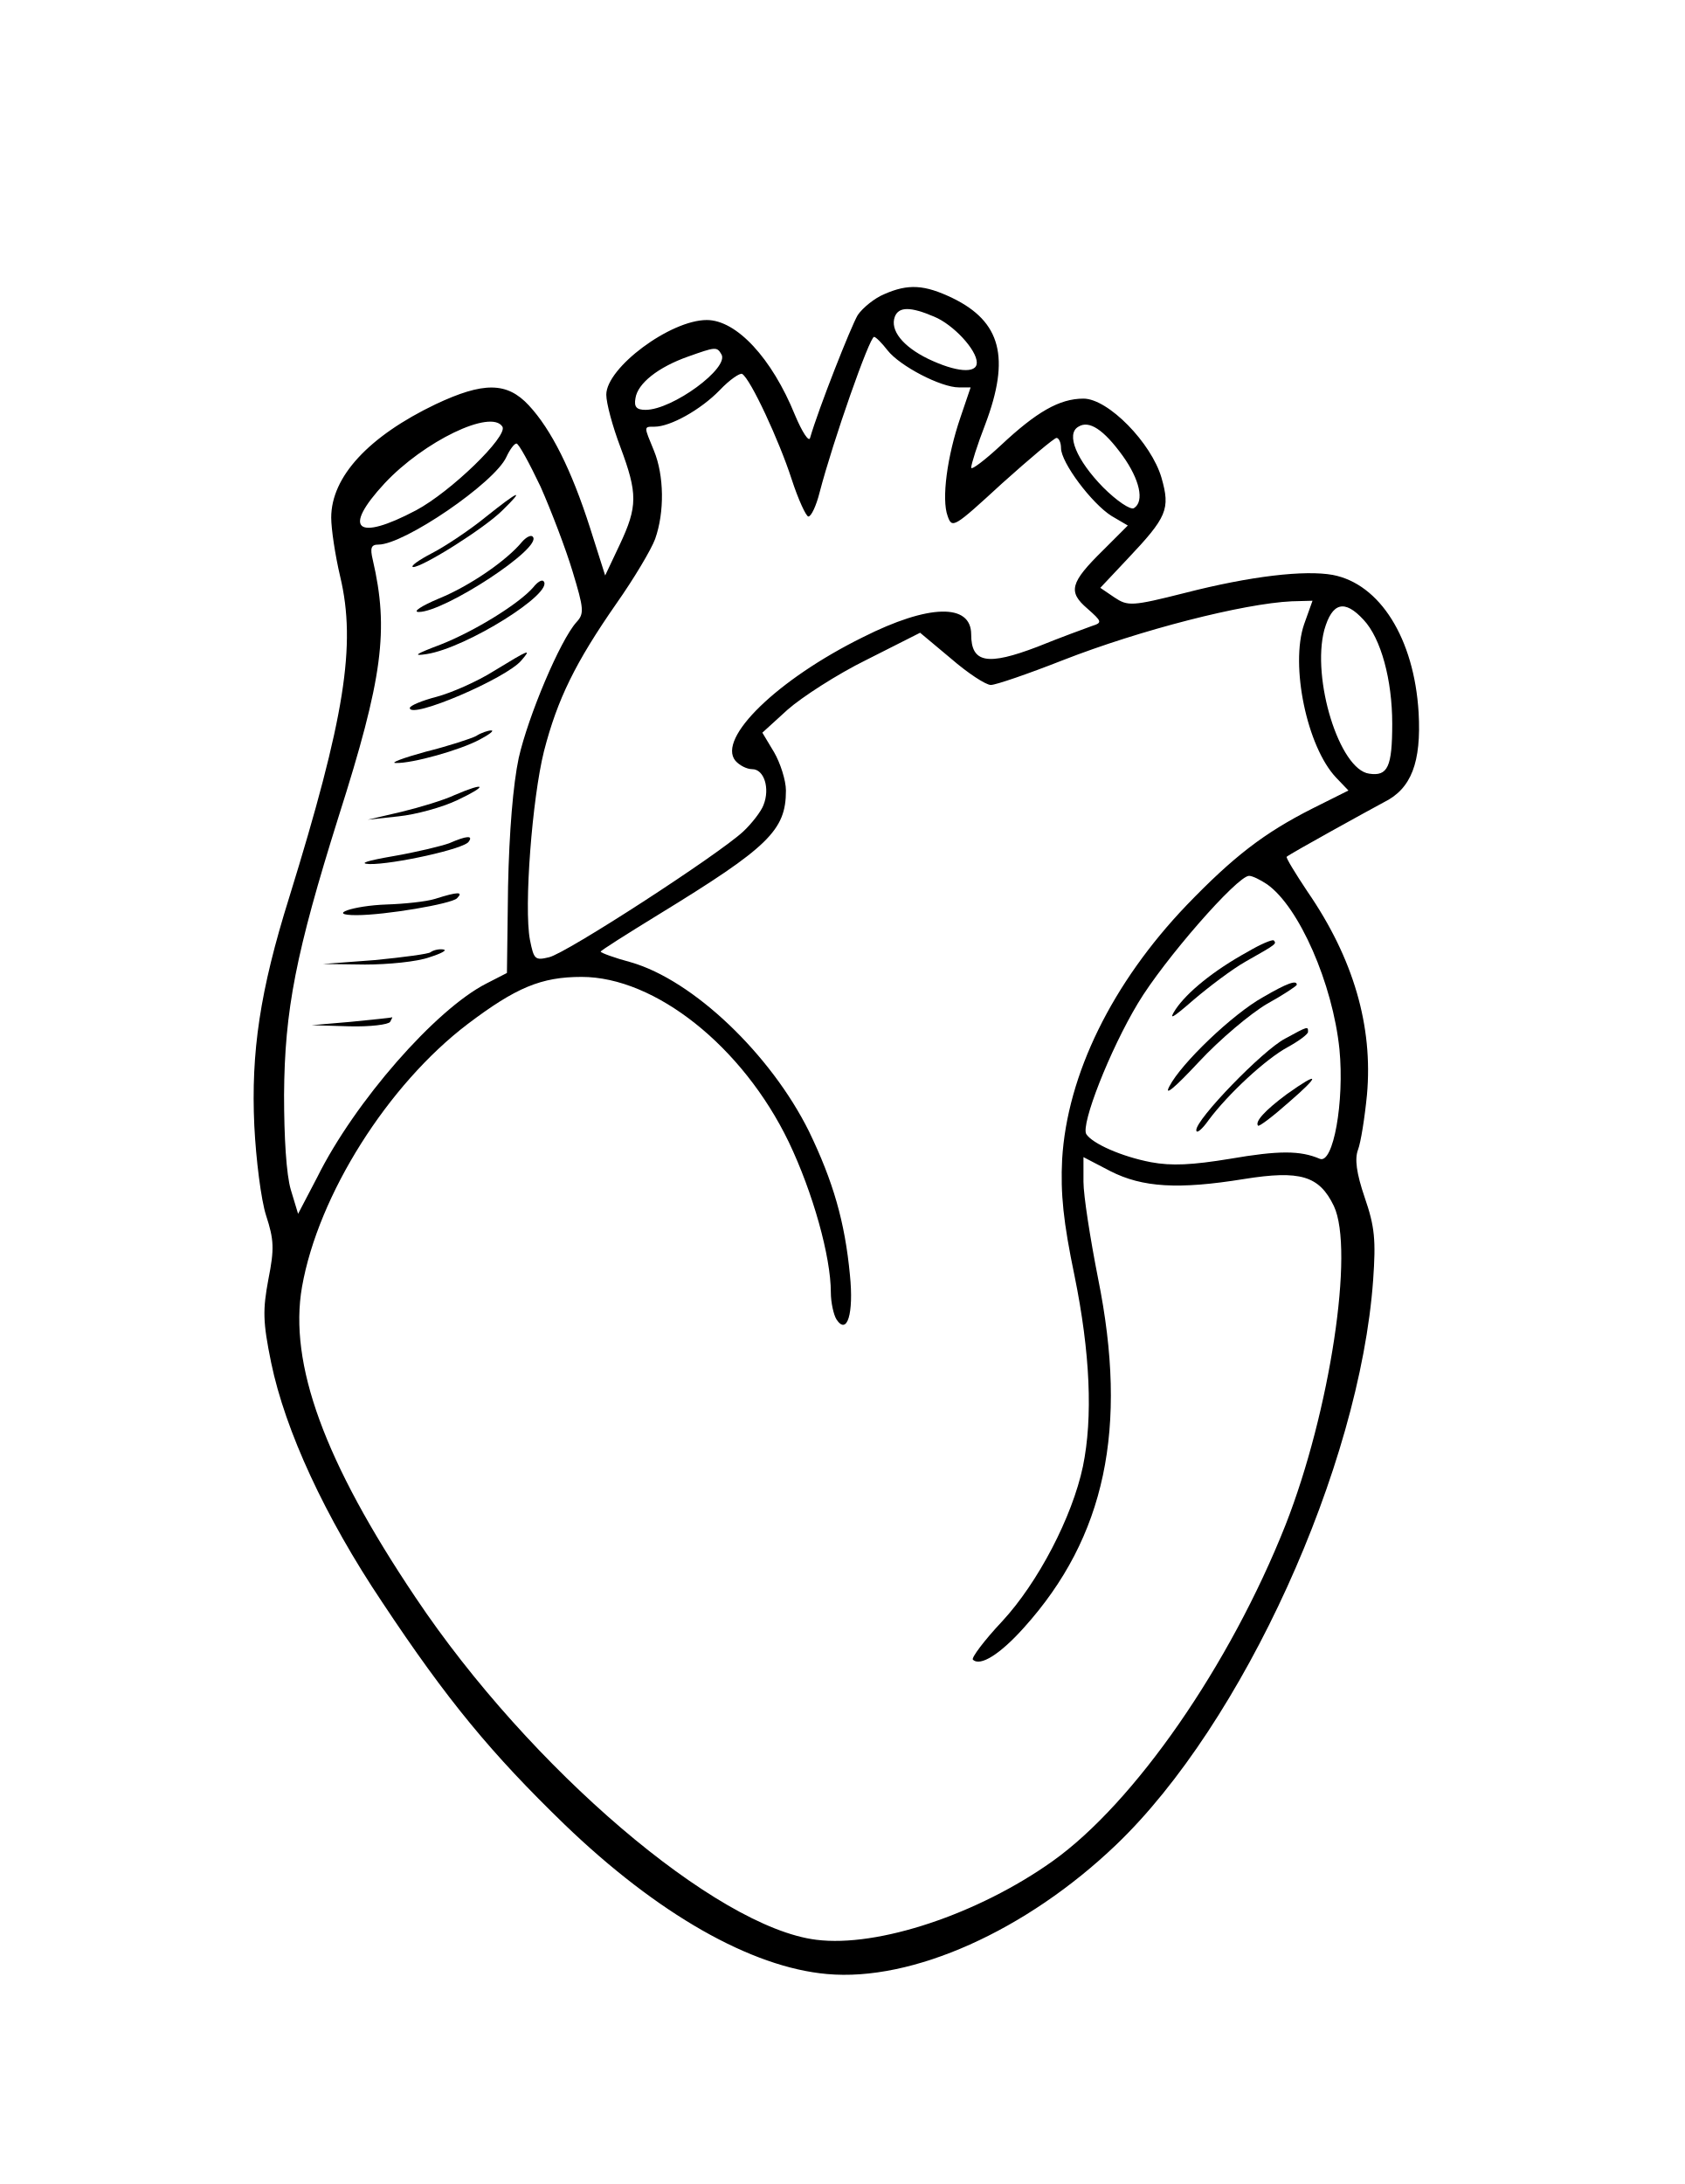
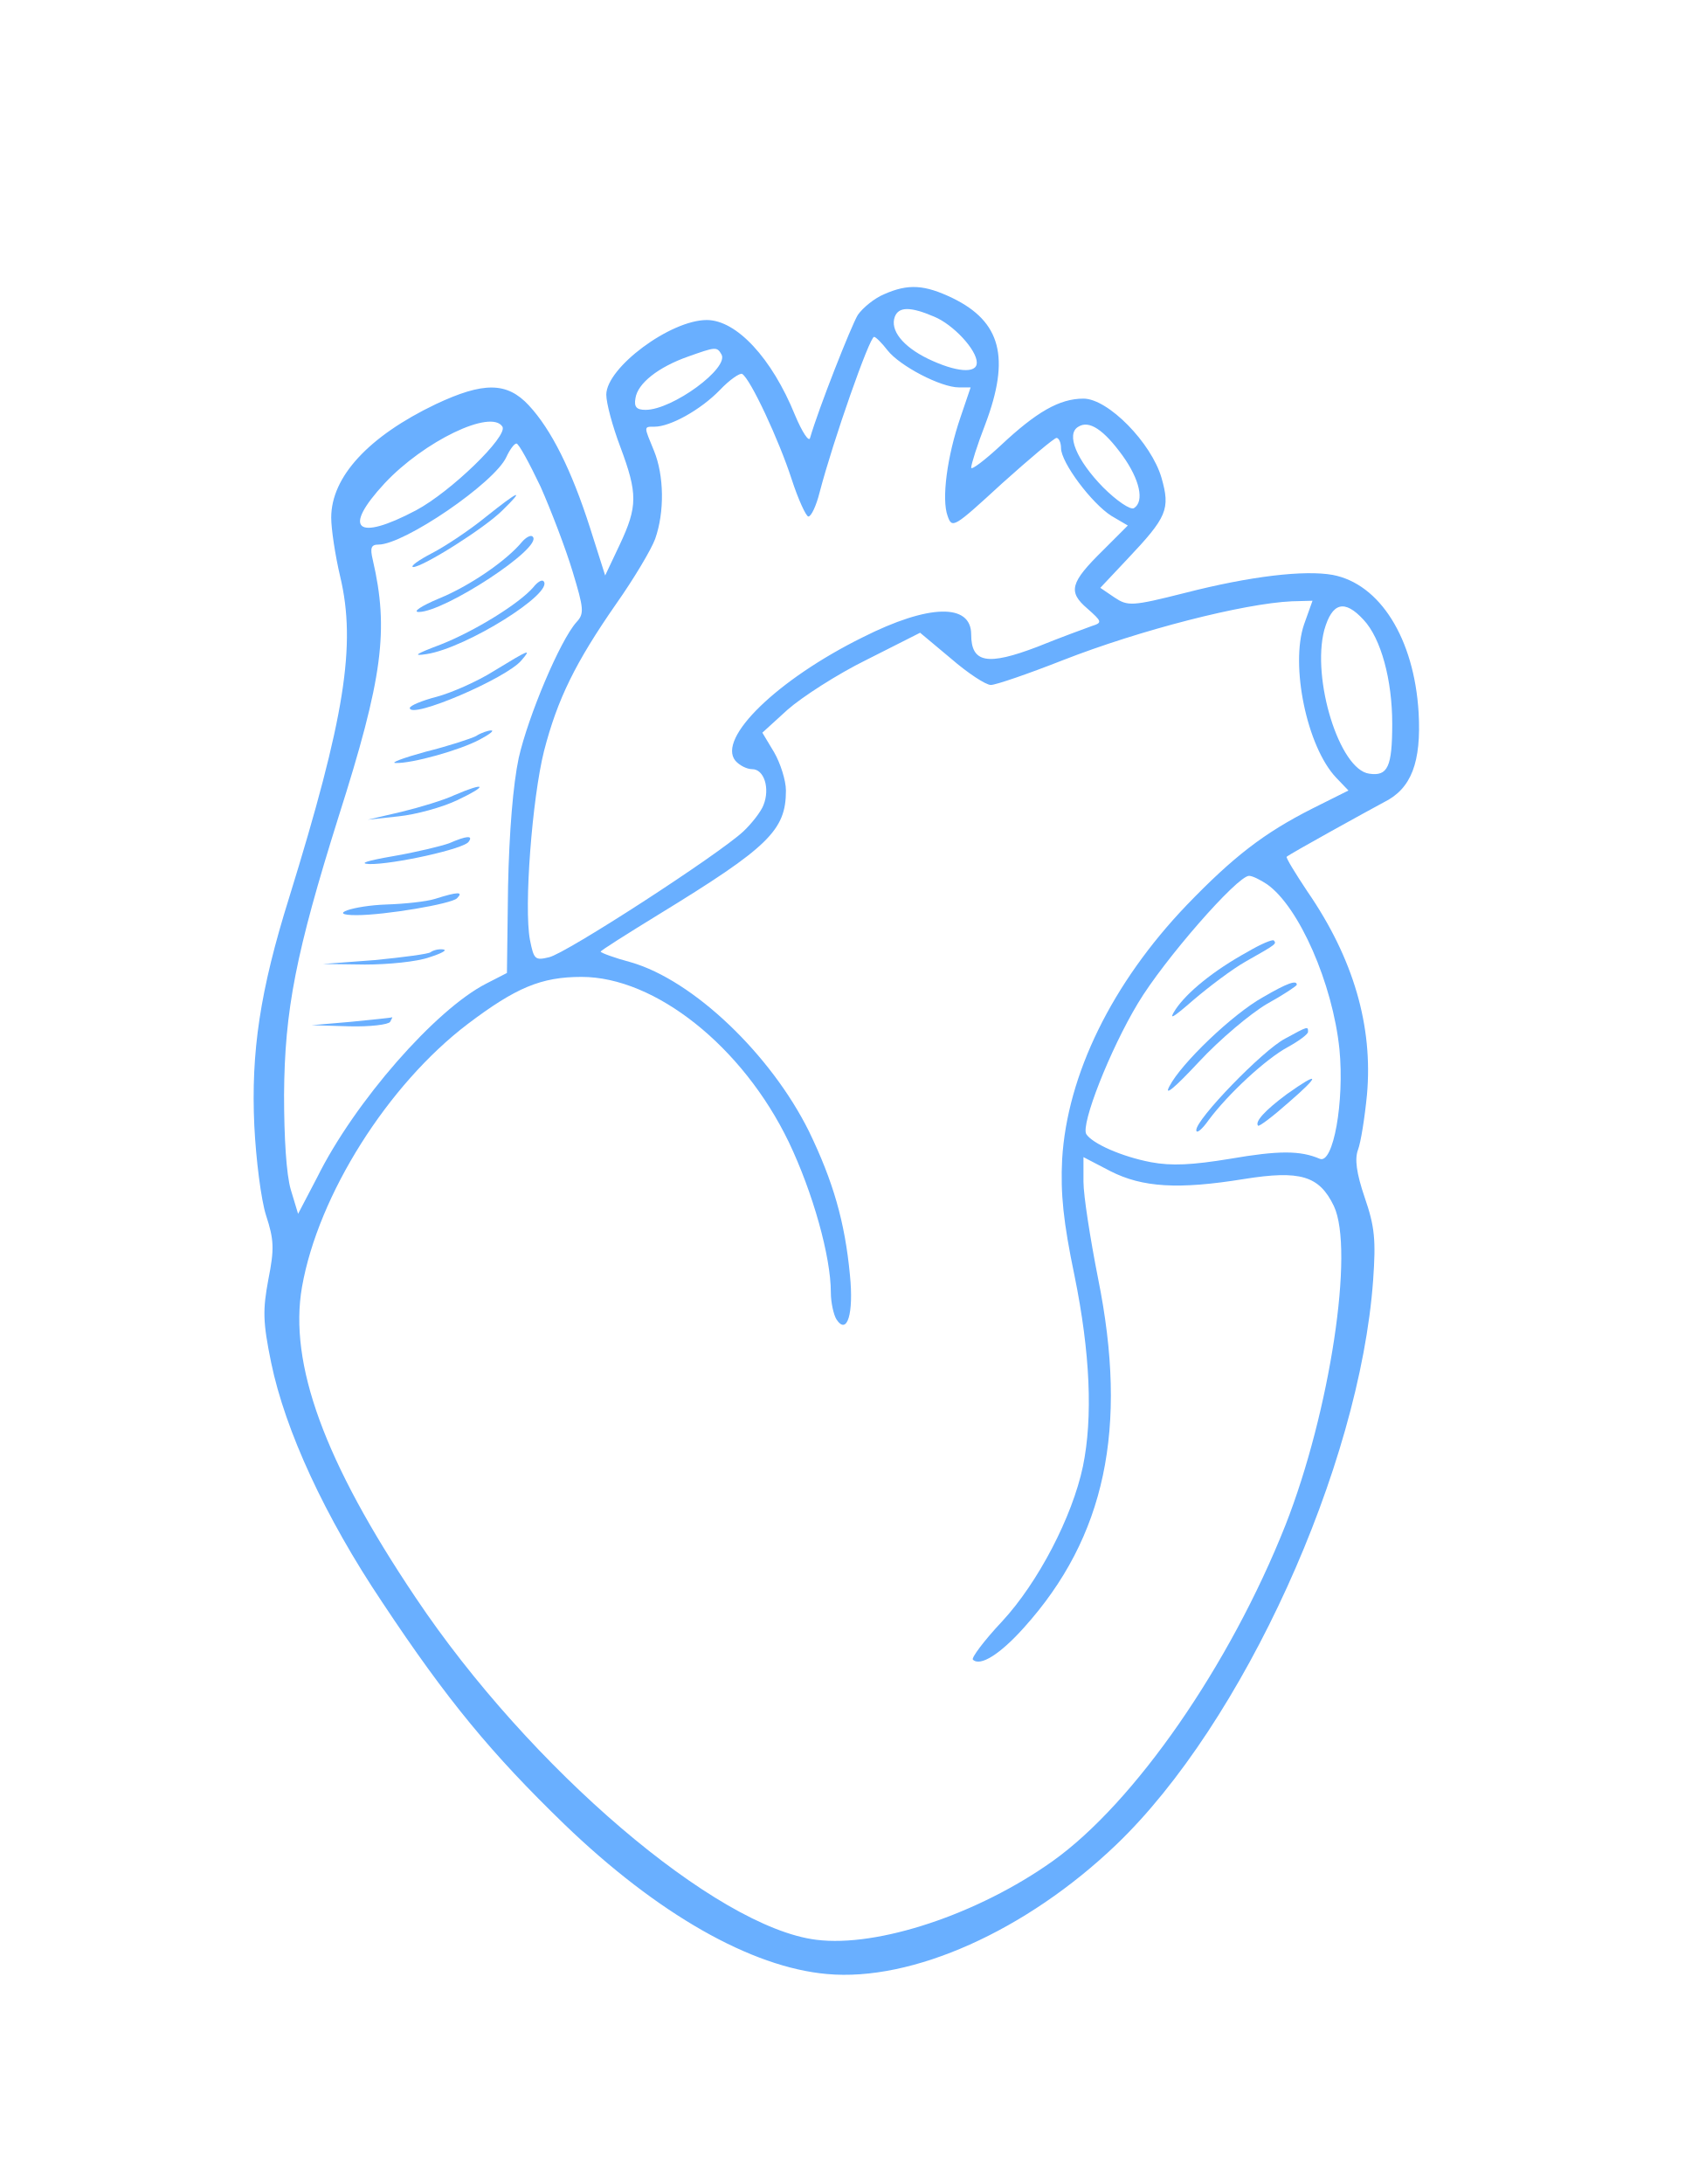
<svg xmlns="http://www.w3.org/2000/svg" version="1.0" width="300pt" height="389pt" viewBox="0 0 300 389" preserveAspectRatio="xMidYMid meet">
-   <g transform="translate(0,389) scale(0.1,-0.1)" fill="#000000" stroke="none">
+   <g transform="translate(0,389) scale(0.1,-0.1)" fill="#69afff" stroke="none">
    <path d="M1575 3366 c-17 -7 -38 -24 -47 -37 -12 -20 -70 -167 -85 -219 -2 -8 -14 10 -27 41 -41 101 -104 169 -157 169 -65 0 -179 -85 -179 -133 0 -15 11 -56 25 -93 31 -83 31 -106 -1 -174 l-26 -55 -27 85 c-33 103 -69 175 -109 218 -39 42 -81 42 -166 2 -119 -57 -186 -129 -186 -202 0 -20 7 -67 16 -105 29 -122 8 -252 -91 -572 -52 -166 -68 -275 -62 -406 3 -60 12 -132 21 -160 14 -43 15 -59 4 -114 -10 -54 -10 -75 5 -148 25 -121 96 -275 198 -427 116 -175 195 -270 324 -395 166 -160 333 -255 468 -267 152 -14 355 77 515 230 226 216 434 673 458 1006 5 71 3 95 -15 147 -15 44 -18 69 -12 85 5 13 12 57 16 98 11 122 -24 243 -106 362 -22 33 -39 61 -37 62 7 6 145 82 173 97 49 24 67 71 62 160 -8 132 -69 229 -153 245 -50 9 -146 -2 -263 -32 -95 -24 -102 -24 -126 -8 l-25 17 48 51 c71 75 77 89 61 145 -18 62 -95 141 -139 141 -43 0 -84 -24 -147 -83 -29 -27 -53 -45 -53 -40 0 6 11 41 25 77 45 119 28 183 -58 225 -50 24 -79 26 -122 7z m89 -40 c34 -14 76 -59 76 -82 0 -20 -37 -17 -87 7 -45 22 -68 51 -59 75 7 18 28 18 70 0z m-83 -60 c22 -28 95 -66 127 -66 l21 0 -18 -53 c-24 -70 -34 -146 -23 -176 8 -23 11 -21 97 58 49 44 93 81 97 81 4 0 8 -8 8 -18 0 -26 55 -99 90 -121 l29 -17 -44 -44 c-59 -58 -63 -74 -28 -104 26 -23 27 -25 8 -31 -11 -4 -55 -20 -97 -37 -89 -34 -118 -29 -118 22 0 56 -76 54 -193 -5 -152 -75 -260 -180 -227 -220 7 -8 20 -15 30 -15 21 0 32 -34 20 -64 -4 -11 -21 -33 -36 -47 -44 -41 -315 -217 -346 -224 -25 -6 -27 -4 -34 31 -11 58 4 252 25 336 24 93 56 158 129 263 31 44 62 96 69 115 17 48 16 113 -2 157 -18 44 -19 43 1 43 28 0 82 30 116 65 18 19 36 31 40 29 15 -9 66 -119 88 -187 12 -37 26 -67 30 -67 5 0 14 19 20 43 24 92 89 277 97 277 3 0 14 -11 24 -24z m-296 -7 c15 -24 -87 -99 -135 -99 -16 0 -21 5 -18 21 4 26 40 55 94 74 48 17 51 18 59 4z m-390 -129 c10 -17 -92 -116 -154 -149 -106 -56 -132 -34 -56 48 70 75 190 133 210 101z m1105 -52 c30 -42 39 -81 20 -93 -6 -4 -31 13 -55 37 -47 48 -67 95 -44 108 19 12 45 -5 79 -52z m-1037 -55 c19 -43 45 -111 57 -151 20 -66 21 -75 7 -90 -29 -32 -86 -167 -103 -242 -10 -47 -17 -132 -19 -229 l-2 -154 -37 -19 c-90 -46 -234 -210 -301 -345 l-34 -65 -13 43 c-8 27 -12 93 -12 169 1 151 21 253 97 495 79 248 90 333 61 458 -5 21 -3 27 10 27 46 0 207 110 228 156 6 13 14 24 18 24 4 0 23 -35 43 -77z m1360 -245 c-25 -73 5 -218 57 -273 l22 -23 -64 -32 c-87 -44 -141 -86 -224 -172 -133 -139 -213 -302 -222 -453 -3 -61 2 -111 22 -207 28 -137 33 -253 15 -340 -19 -90 -80 -207 -144 -276 -32 -34 -55 -65 -52 -68 13 -13 49 10 91 57 145 161 186 355 132 622 -14 71 -26 148 -26 172 l0 44 48 -25 c57 -29 121 -33 238 -14 100 16 134 6 160 -48 37 -78 -7 -367 -86 -568 -99 -250 -269 -495 -415 -599 -132 -94 -311 -154 -421 -140 -178 22 -510 305 -714 610 -162 241 -226 416 -202 553 29 164 153 360 295 468 86 65 131 84 203 84 131 0 287 -124 369 -294 43 -90 75 -204 75 -268 0 -18 5 -40 10 -48 19 -29 31 10 24 79 -9 95 -30 167 -73 256 -68 137 -206 269 -317 301 -30 8 -54 17 -54 19 0 2 46 31 103 66 196 120 227 150 227 221 0 18 -10 49 -21 68 l-21 35 45 41 c25 22 88 63 141 89 l95 48 55 -46 c30 -26 62 -47 71 -47 9 0 67 20 128 44 138 54 322 101 408 105 l37 1 -15 -42z m106 8 c31 -33 51 -107 51 -185 0 -77 -8 -94 -41 -89 -53 7 -103 169 -80 256 14 49 36 55 70 18z m-172 -471 c57 -40 117 -177 129 -294 9 -93 -11 -205 -35 -195 -35 15 -73 15 -160 0 -67 -11 -104 -13 -141 -6 -52 10 -104 33 -115 50 -10 17 42 150 92 233 46 77 177 227 198 227 6 0 20 -7 32 -15z" />
    <path d="M865 2969 c-27 -22 -70 -51 -95 -64 -25 -13 -40 -24 -34 -25 17 0 127 69 159 101 41 40 30 36 -30 -12z" />
    <path d="M930 2925 c-28 -34 -94 -79 -148 -101 -31 -13 -48 -24 -36 -24 46 0 222 115 203 134 -3 4 -12 -1 -19 -9z" />
    <path d="M950 2844 c-25 -29 -104 -78 -165 -102 -45 -17 -51 -21 -25 -17 71 11 229 110 208 130 -3 3 -11 -2 -18 -11z" />
    <path d="M880 2695 c-30 -19 -76 -39 -102 -46 -27 -7 -48 -16 -48 -20 0 -21 173 53 199 85 18 21 15 20 -49 -19z" />
    <path d="M848 2579 c-10 -5 -50 -18 -90 -28 -40 -11 -64 -20 -53 -20 29 -1 115 23 150 42 17 9 26 16 20 16 -5 0 -18 -4 -27 -10z" />
    <path d="M810 2474 c-19 -9 -62 -22 -95 -30 l-60 -14 55 6 c30 3 78 16 105 29 55 26 51 33 -5 9z" />
    <path d="M800 2388 c-14 -5 -59 -16 -100 -23 -46 -8 -62 -13 -42 -14 41 -1 170 27 177 40 8 11 -3 11 -35 -3z" />
    <path d="M775 2289 c-16 -5 -55 -9 -86 -10 -60 -2 -109 -19 -54 -19 51 0 169 20 179 30 12 12 2 12 -39 -1z" />
    <path d="M767 2194 c-3 -3 -48 -9 -99 -14 l-93 -7 75 -1 c41 0 93 5 115 13 22 7 33 13 24 14 -9 1 -18 -2 -22 -5z" />
    <path d="M625 2070 l-70 -6 67 -2 c37 -1 70 3 73 8 3 6 5 9 3 8 -2 -1 -34 -4 -73 -8z" />
    <path d="M2223 2195 c-62 -34 -109 -73 -129 -103 -13 -20 -6 -16 32 17 27 23 69 55 94 69 55 31 54 31 49 37 -3 2 -24 -7 -46 -20z" />
    <path d="M2250 2114 c-54 -30 -146 -118 -167 -159 -10 -19 10 -2 52 43 38 41 93 87 122 104 29 16 53 32 53 34 0 9 -17 3 -60 -22z" />
    <path d="M2289 2040 c-40 -21 -159 -144 -158 -163 0 -7 10 1 22 18 35 47 102 109 141 130 20 11 36 23 36 27 0 10 1 11 -41 -12z" />
    <path d="M2292 1941 c-39 -29 -57 -49 -51 -56 2 -2 27 17 54 41 58 50 56 57 -3 15z" />
  </g>
</svg>
